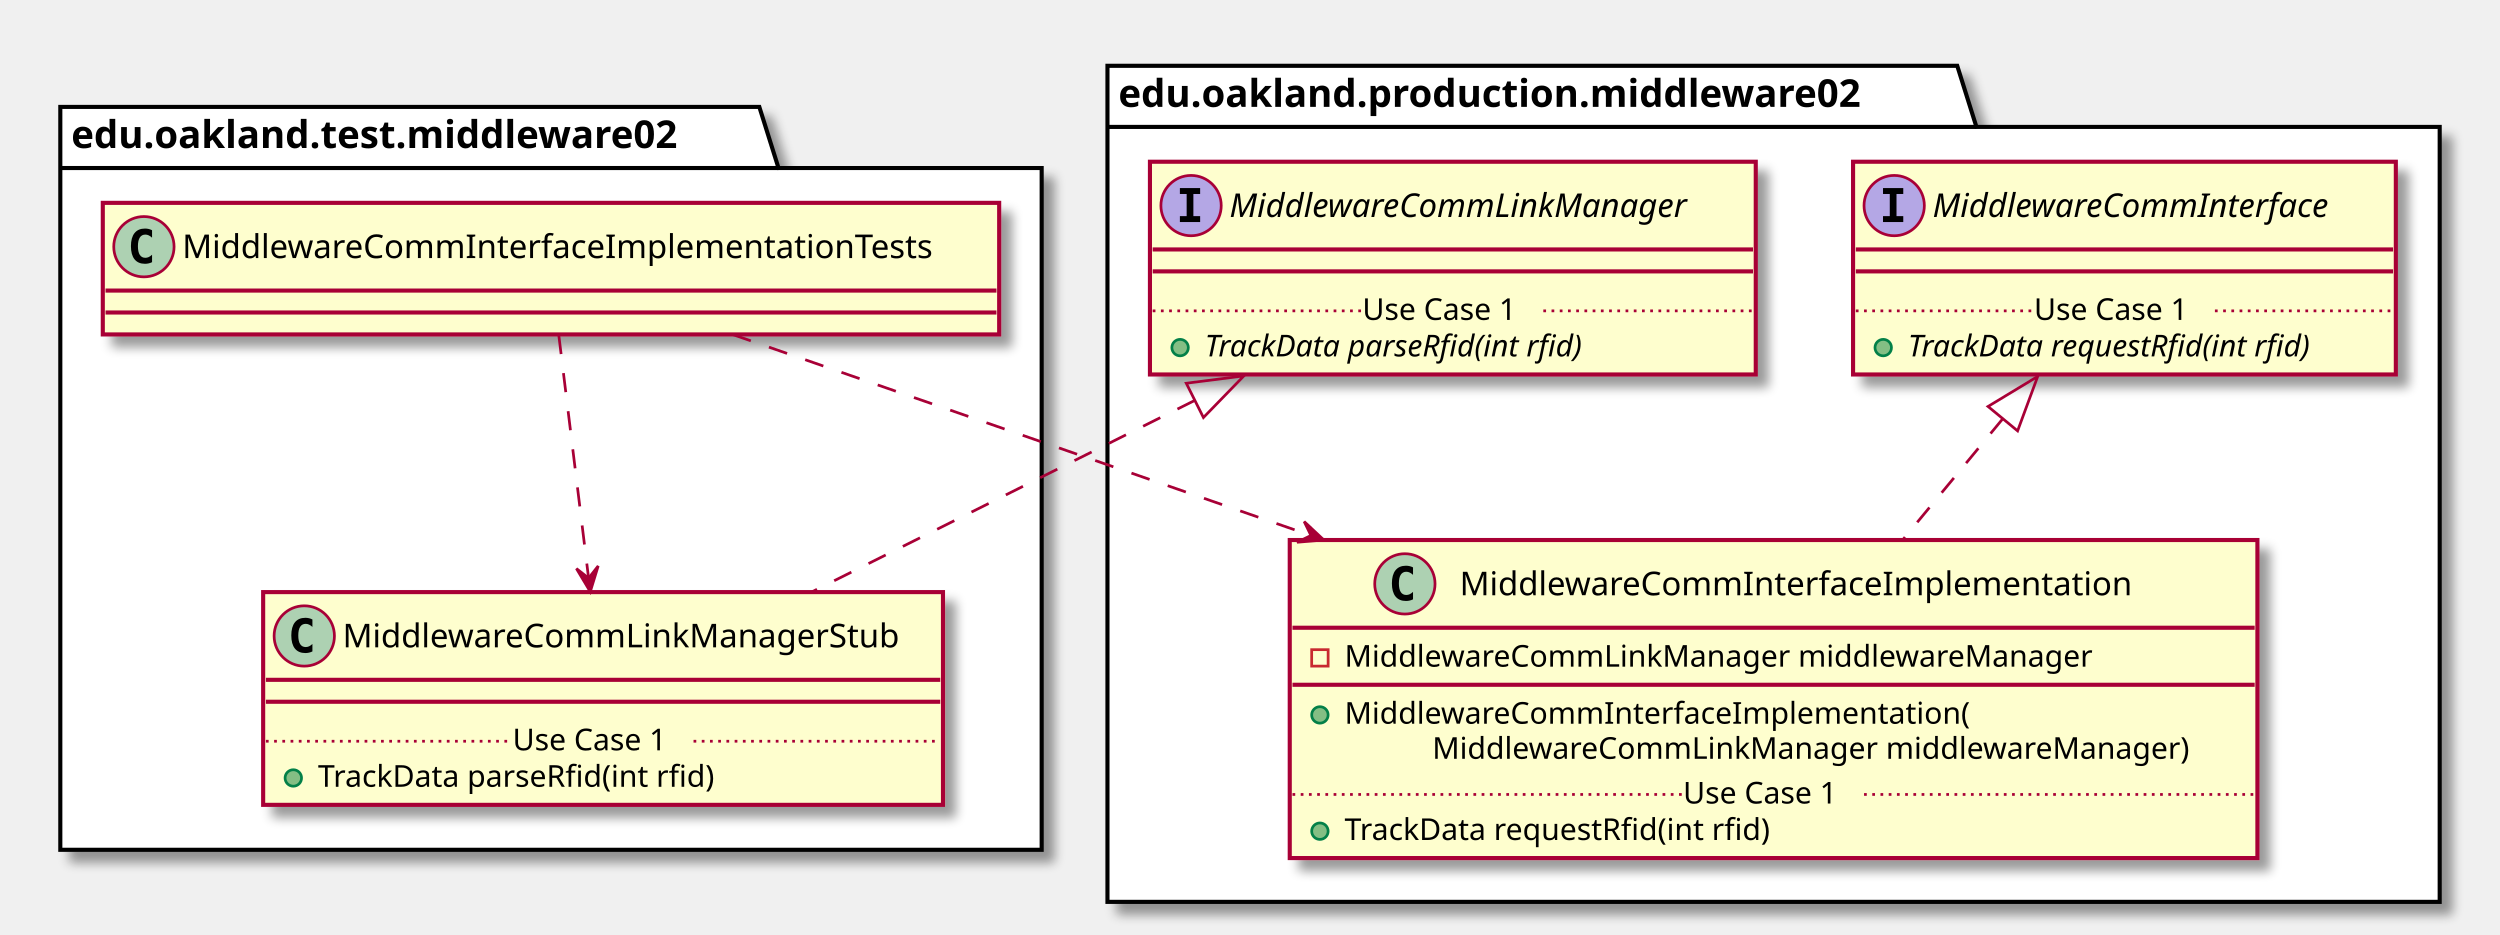
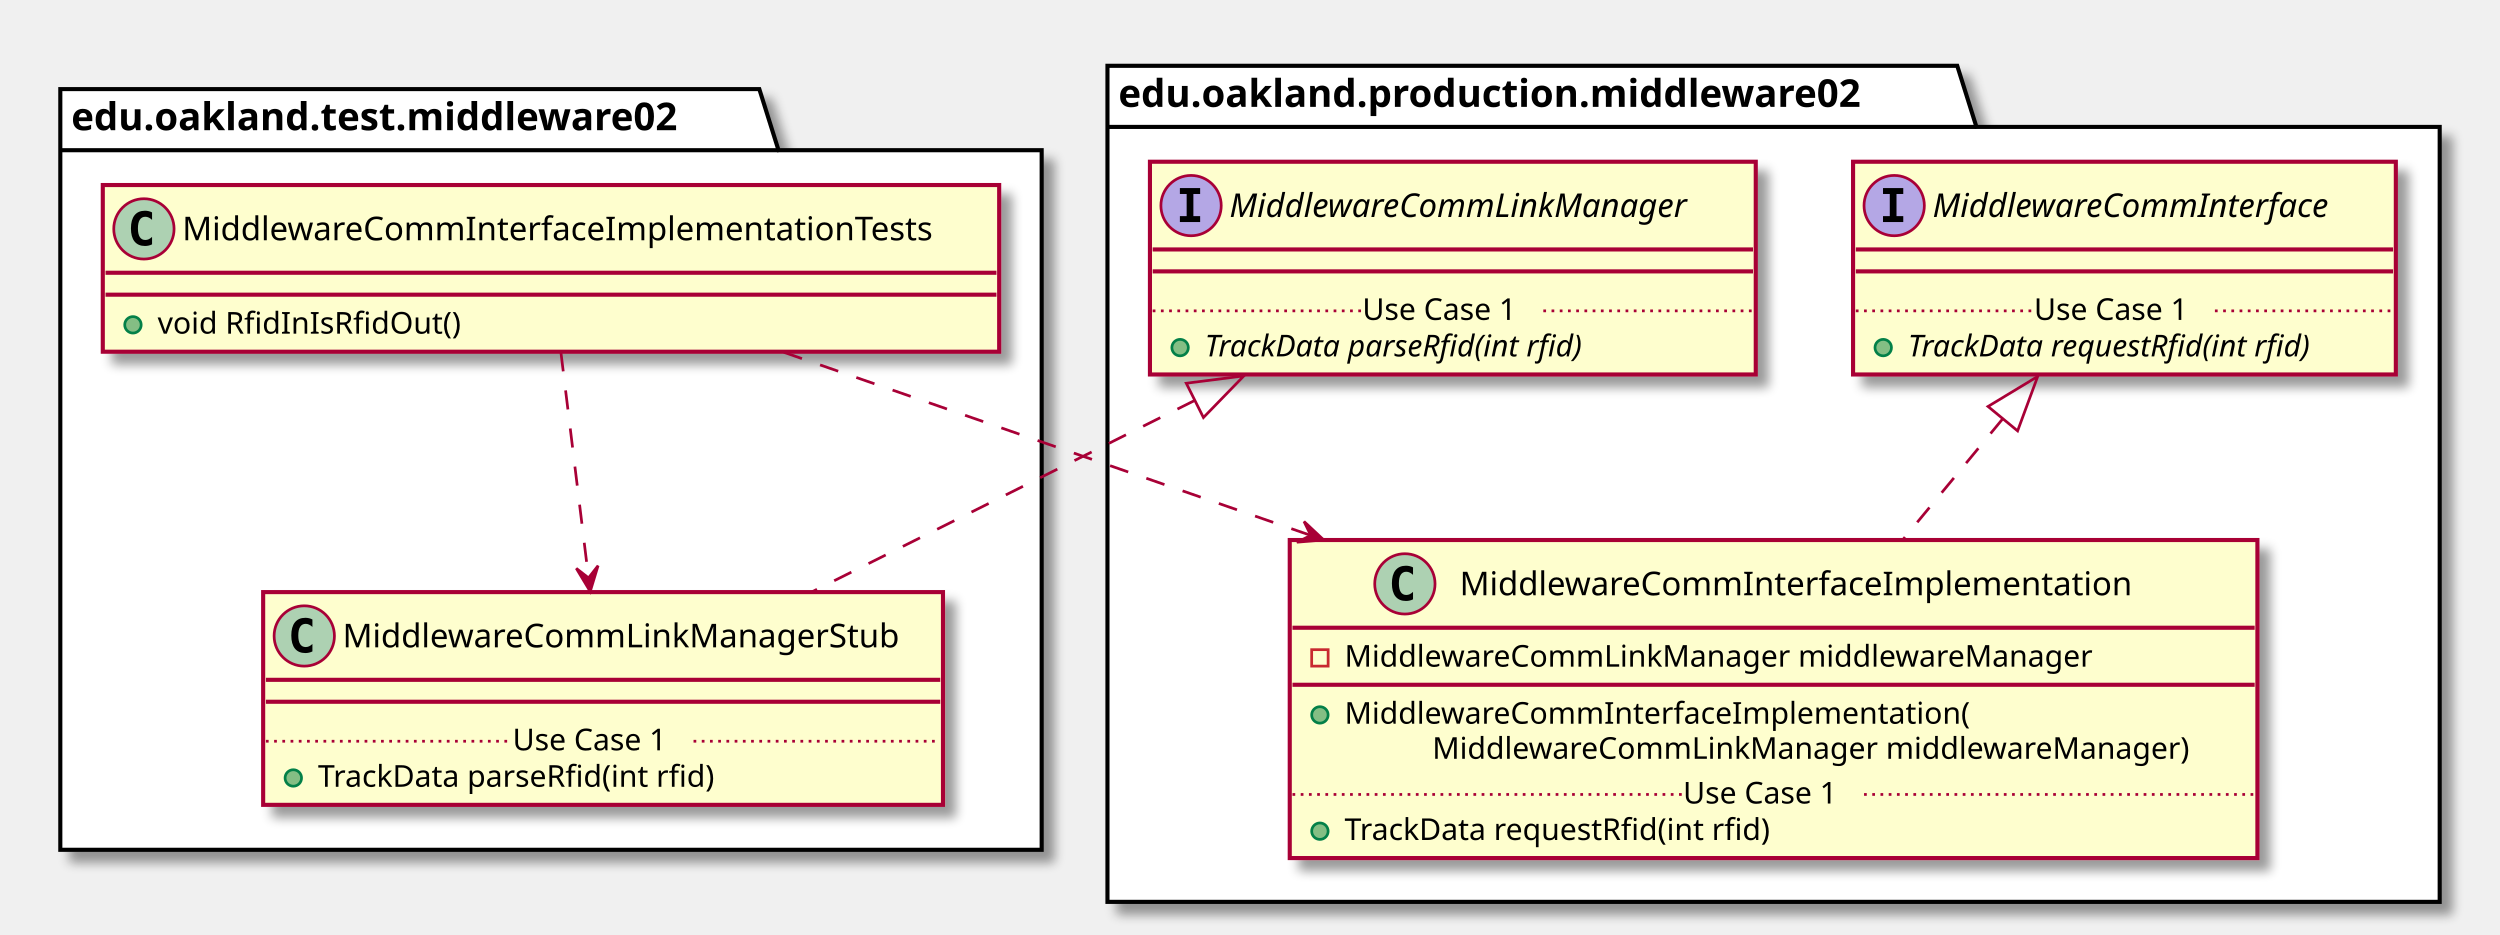
<svg xmlns="http://www.w3.org/2000/svg" contentScriptType="application/ecmascript" contentStyleType="text/css" height="341px" preserveAspectRatio="none" style="width:912px;height:341px;" version="1.1" viewBox="0 0 912 341" width="912px" zoomAndPan="magnify">
  <defs>
-     <filter height="300%" id="fuoxpdqnkdkit" width="300%" x="-1" y="-1">
+     <filter height="300%" id="fzii9538gwaj7" width="300%" x="-1" y="-1">
      <feGaussianBlur result="blurOut" stdDeviation="2.0" />
      <feColorMatrix in="blurOut" result="blurOut2" type="matrix" values="0 0 0 0 0 0 0 0 0 0 0 0 0 0 0 0 0 0 .4 0" />
      <feOffset dx="4.0" dy="4.0" in="blurOut2" result="blurOut3" />
      <feBlend in="SourceGraphic" in2="blurOut3" mode="normal" />
    </filter>
  </defs>
  <g>
-     <polygon fill="#FFFFFF" filter="url(#fuoxpdqnkdkit)" points="22,39,277,39,284,61.297,380,61.297,380,310,22,310,22,39" style="stroke: #000000; stroke-width: 1.5;" />
-     <line style="stroke: #000000; stroke-width: 1.5;" x1="22" x2="284" y1="61.297" y2="61.297" />
-     <text fill="#000000" font-family="sans-serif" font-size="14" font-weight="bold" lengthAdjust="spacingAndGlyphs" textLength="249" x="26" y="53.995">edu.oakland.test.middleware02</text>
-     <polygon fill="#FFFFFF" filter="url(#fuoxpdqnkdkit)" points="404,24,714,24,721,46.297,890,46.297,890,329,404,329,404,24" style="stroke: #000000; stroke-width: 1.5;" />
+     <polygon fill="#FFFFFF" filter="url(#fzii9538gwaj7)" points="22,32.5,277,32.5,284,54.797,380,54.797,380,310,22,310,22,32.5" style="stroke: #000000; stroke-width: 1.5;" />
+     <line style="stroke: #000000; stroke-width: 1.5;" x1="22" x2="284" y1="54.797" y2="54.797" />
+     <text fill="#000000" font-family="sans-serif" font-size="14" font-weight="bold" lengthAdjust="spacingAndGlyphs" textLength="249" x="26" y="47.495">edu.oakland.test.middleware02</text>
+     <polygon fill="#FFFFFF" filter="url(#fzii9538gwaj7)" points="404,24,714,24,721,46.297,890,46.297,890,329,404,329,404,24" style="stroke: #000000; stroke-width: 1.5;" />
    <line style="stroke: #000000; stroke-width: 1.5;" x1="404" x2="721" y1="46.297" y2="46.297" />
    <text fill="#000000" font-family="sans-serif" font-size="14" font-weight="bold" lengthAdjust="spacingAndGlyphs" textLength="304" x="408" y="38.995">edu.oakland.production.middleware02</text>
-     <rect fill="#FEFECE" filter="url(#fuoxpdqnkdkit)" height="48" id="MiddlewareCommInterfaceImplementationTests" style="stroke: #A80036; stroke-width: 1.5;" width="327" x="37.5" y="74" />
-     <ellipse cx="52.5" cy="90" fill="#ADD1B2" rx="11" ry="11" style="stroke: #A80036; stroke-width: 1.0;" />
-     <path d="M55.469,95.641 Q54.891,95.938 54.25,96.078 Q53.609,96.234 52.906,96.234 Q50.406,96.234 49.078,94.594 Q47.766,92.938 47.766,89.812 Q47.766,86.688 49.078,85.031 Q50.406,83.375 52.906,83.375 Q53.609,83.375 54.25,83.531 Q54.906,83.688 55.469,83.984 L55.469,86.703 Q54.844,86.125 54.25,85.859 Q53.656,85.578 53.031,85.578 Q51.688,85.578 51,86.656 Q50.312,87.719 50.312,89.812 Q50.312,91.906 51,92.984 Q51.688,94.047 53.031,94.047 Q53.656,94.047 54.25,93.781 Q54.844,93.5 55.469,92.922 L55.469,95.641 Z " />
-     <text fill="#000000" font-family="sans-serif" font-size="12" lengthAdjust="spacingAndGlyphs" textLength="295" x="66.5" y="94.154">MiddlewareCommInterfaceImplementationTests</text>
-     <line style="stroke: #A80036; stroke-width: 1.5;" x1="38.5" x2="363.5" y1="106" y2="106" />
-     <line style="stroke: #A80036; stroke-width: 1.5;" x1="38.5" x2="363.5" y1="114" y2="114" />
-     <rect fill="#FEFECE" filter="url(#fuoxpdqnkdkit)" height="77.609" id="MiddlewareCommLinkManagerStub" style="stroke: #A80036; stroke-width: 1.5;" width="248" x="96" y="216" />
+     <rect fill="#FEFECE" filter="url(#fzii9538gwaj7)" height="60.805" id="MiddlewareCommInterfaceImplementationTests" style="stroke: #A80036; stroke-width: 1.5;" width="327" x="37.5" y="67.5" />
+     <ellipse cx="52.5" cy="83.5" fill="#ADD1B2" rx="11" ry="11" style="stroke: #A80036; stroke-width: 1.0;" />
+     <path d="M55.469,89.141 Q54.891,89.438 54.25,89.578 Q53.609,89.734 52.906,89.734 Q50.406,89.734 49.078,88.094 Q47.766,86.438 47.766,83.312 Q47.766,80.188 49.078,78.531 Q50.406,76.875 52.906,76.875 Q53.609,76.875 54.25,77.031 Q54.906,77.188 55.469,77.484 L55.469,80.203 Q54.844,79.625 54.25,79.359 Q53.656,79.078 53.031,79.078 Q51.688,79.078 51,80.156 Q50.312,81.219 50.312,83.312 Q50.312,85.406 51,86.484 Q51.688,87.547 53.031,87.547 Q53.656,87.547 54.25,87.281 Q54.844,87 55.469,86.422 L55.469,89.141 Z " />
+     <text fill="#000000" font-family="sans-serif" font-size="12" lengthAdjust="spacingAndGlyphs" textLength="295" x="66.5" y="87.654">MiddlewareCommInterfaceImplementationTests</text>
+     <line style="stroke: #A80036; stroke-width: 1.5;" x1="38.5" x2="363.5" y1="99.5" y2="99.5" />
+     <line style="stroke: #A80036; stroke-width: 1.5;" x1="38.5" x2="363.5" y1="107.5" y2="107.5" />
+     <ellipse cx="48.5" cy="118.5" fill="#84BE84" rx="3" ry="3" style="stroke: #038048; stroke-width: 1.0;" />
+     <text fill="#000000" font-family="sans-serif" font-size="11" lengthAdjust="spacingAndGlyphs" textLength="117" x="57.5" y="121.71">void RfidInIsRfidOut()</text>
+     <rect fill="#FEFECE" filter="url(#fzii9538gwaj7)" height="77.609" id="MiddlewareCommLinkManagerStub" style="stroke: #A80036; stroke-width: 1.5;" width="248" x="96" y="216" />
    <ellipse cx="111" cy="232" fill="#ADD1B2" rx="11" ry="11" style="stroke: #A80036; stroke-width: 1.0;" />
    <path d="M113.969,237.641 Q113.391,237.938 112.75,238.078 Q112.109,238.234 111.406,238.234 Q108.906,238.234 107.578,236.594 Q106.266,234.938 106.266,231.812 Q106.266,228.688 107.578,227.031 Q108.906,225.375 111.406,225.375 Q112.109,225.375 112.75,225.531 Q113.406,225.688 113.969,225.984 L113.969,228.703 Q113.344,228.125 112.75,227.859 Q112.156,227.578 111.531,227.578 Q110.188,227.578 109.5,228.656 Q108.812,229.719 108.812,231.812 Q108.812,233.906 109.5,234.984 Q110.188,236.047 111.531,236.047 Q112.156,236.047 112.75,235.781 Q113.344,235.5 113.969,234.922 L113.969,237.641 Z " />
    <text fill="#000000" font-family="sans-serif" font-size="12" lengthAdjust="spacingAndGlyphs" textLength="216" x="125" y="236.154">MiddlewareCommLinkManagerStub</text>
    <line style="stroke: #A80036; stroke-width: 1.5;" x1="97" x2="343" y1="248" y2="248" />
    <line style="stroke: #A80036; stroke-width: 1.5;" x1="97" x2="343" y1="256" y2="256" />
    <ellipse cx="107" cy="283.805" fill="#84BE84" rx="3" ry="3" style="stroke: #038048; stroke-width: 1.0;" />
    <text fill="#000000" font-family="sans-serif" font-size="11" lengthAdjust="spacingAndGlyphs" textLength="160" x="116" y="287.015">TrackData parseRfid(int rfid)</text>
    <line style="stroke: #A80036; stroke-width: 1.0; stroke-dasharray: 1.0,2.0;" x1="97" x2="187" y1="270.402" y2="270.402" />
    <text fill="#000000" font-family="sans-serif" font-size="11" lengthAdjust="spacingAndGlyphs" textLength="66" x="187" y="273.71">Use Case 1</text>
    <line style="stroke: #A80036; stroke-width: 1.0; stroke-dasharray: 1.0,2.0;" x1="253" x2="343" y1="270.402" y2="270.402" />
-     <rect fill="#FEFECE" filter="url(#fuoxpdqnkdkit)" height="77.609" id="MiddlewareCommLinkManager" style="stroke: #A80036; stroke-width: 1.5;" width="221" x="419.5" y="59" />
+     <rect fill="#FEFECE" filter="url(#fzii9538gwaj7)" height="77.609" id="MiddlewareCommLinkManager" style="stroke: #A80036; stroke-width: 1.5;" width="221" x="419.5" y="59" />
    <ellipse cx="434.5" cy="75" fill="#B4A7E5" rx="11" ry="11" style="stroke: #A80036; stroke-width: 1.0;" />
    <path d="M430.422,70.766 L430.422,68.609 L437.812,68.609 L437.812,70.766 L435.344,70.766 L435.344,78.844 L437.812,78.844 L437.812,81 L430.422,81 L430.422,78.844 L432.891,78.844 L432.891,70.766 L430.422,70.766 Z " />
    <text fill="#000000" font-family="sans-serif" font-size="12" font-style="italic" lengthAdjust="spacingAndGlyphs" textLength="189" x="448.5" y="79.154">MiddlewareCommLinkManager</text>
    <line style="stroke: #A80036; stroke-width: 1.5;" x1="420.5" x2="639.5" y1="91" y2="91" />
    <line style="stroke: #A80036; stroke-width: 1.5;" x1="420.5" x2="639.5" y1="99" y2="99" />
    <ellipse cx="430.5" cy="126.805" fill="#84BE84" rx="3" ry="3" style="stroke: #038048; stroke-width: 1.0;" />
    <text fill="#000000" font-family="sans-serif" font-size="11" font-style="italic" lengthAdjust="spacingAndGlyphs" textLength="160" x="439.5" y="130.015">TrackData parseRfid(int rfid)</text>
    <line style="stroke: #A80036; stroke-width: 1.0; stroke-dasharray: 1.0,2.0;" x1="420.5" x2="497" y1="113.402" y2="113.402" />
    <text fill="#000000" font-family="sans-serif" font-size="11" lengthAdjust="spacingAndGlyphs" textLength="66" x="497" y="116.71">Use Case 1</text>
    <line style="stroke: #A80036; stroke-width: 1.0; stroke-dasharray: 1.0,2.0;" x1="563" x2="639.5" y1="113.402" y2="113.402" />
-     <rect fill="#FEFECE" filter="url(#fuoxpdqnkdkit)" height="116.023" id="MiddlewareCommInterfaceImplementation" style="stroke: #A80036; stroke-width: 1.5;" width="353" x="470.5" y="197" />
+     <rect fill="#FEFECE" filter="url(#fzii9538gwaj7)" height="116.023" id="MiddlewareCommInterfaceImplementation" style="stroke: #A80036; stroke-width: 1.5;" width="353" x="470.5" y="197" />
    <ellipse cx="512.5" cy="213" fill="#ADD1B2" rx="11" ry="11" style="stroke: #A80036; stroke-width: 1.0;" />
    <path d="M515.469,218.641 Q514.891,218.938 514.25,219.078 Q513.609,219.234 512.906,219.234 Q510.406,219.234 509.078,217.594 Q507.766,215.938 507.766,212.812 Q507.766,209.688 509.078,208.031 Q510.406,206.375 512.906,206.375 Q513.609,206.375 514.25,206.531 Q514.906,206.688 515.469,206.984 L515.469,209.703 Q514.844,209.125 514.25,208.859 Q513.656,208.578 513.031,208.578 Q511.688,208.578 511,209.656 Q510.312,210.719 510.312,212.812 Q510.312,214.906 511,215.984 Q511.688,217.047 513.031,217.047 Q513.656,217.047 514.25,216.781 Q514.844,216.5 515.469,215.922 L515.469,218.641 Z " />
    <text fill="#000000" font-family="sans-serif" font-size="12" lengthAdjust="spacingAndGlyphs" textLength="261" x="532.5" y="217.154">MiddlewareCommInterfaceImplementation</text>
    <line style="stroke: #A80036; stroke-width: 1.5;" x1="471.5" x2="822.5" y1="229" y2="229" />
    <rect fill="none" height="6" style="stroke: #C82930; stroke-width: 1.0;" width="6" x="478.5" y="237" />
    <text fill="#000000" font-family="sans-serif" font-size="11" lengthAdjust="spacingAndGlyphs" textLength="291" x="490.5" y="243.21">MiddlewareCommLinkManager middlewareManager</text>
    <line style="stroke: #A80036; stroke-width: 1.5;" x1="471.5" x2="822.5" y1="249.805" y2="249.805" />
    <ellipse cx="481.5" cy="260.805" fill="#84BE84" rx="3" ry="3" style="stroke: #038048; stroke-width: 1.0;" />
    <text fill="#000000" font-family="sans-serif" font-size="11" lengthAdjust="spacingAndGlyphs" textLength="243" x="490.5" y="264.015">MiddlewareCommInterfaceImplementation(</text>
    <text fill="#000000" font-family="sans-serif" font-size="11" lengthAdjust="spacingAndGlyphs" textLength="295" x="522.5" y="276.82">MiddlewareCommLinkManager middlewareManager)</text>
    <ellipse cx="481.5" cy="303.219" fill="#84BE84" rx="3" ry="3" style="stroke: #038048; stroke-width: 1.0;" />
    <text fill="#000000" font-family="sans-serif" font-size="11" lengthAdjust="spacingAndGlyphs" textLength="171" x="490.5" y="306.429">TrackData requestRfid(int rfid)</text>
    <line style="stroke: #A80036; stroke-width: 1.0; stroke-dasharray: 1.0,2.0;" x1="471.5" x2="614" y1="289.816" y2="289.816" />
    <text fill="#000000" font-family="sans-serif" font-size="11" lengthAdjust="spacingAndGlyphs" textLength="66" x="614" y="293.125">Use Case 1</text>
    <line style="stroke: #A80036; stroke-width: 1.0; stroke-dasharray: 1.0,2.0;" x1="680" x2="822.5" y1="289.816" y2="289.816" />
-     <rect fill="#FEFECE" filter="url(#fuoxpdqnkdkit)" height="77.609" id="MiddlewareCommInterface" style="stroke: #A80036; stroke-width: 1.5;" width="198" x="676" y="59" />
+     <rect fill="#FEFECE" filter="url(#fzii9538gwaj7)" height="77.609" id="MiddlewareCommInterface" style="stroke: #A80036; stroke-width: 1.5;" width="198" x="676" y="59" />
    <ellipse cx="691" cy="75" fill="#B4A7E5" rx="11" ry="11" style="stroke: #A80036; stroke-width: 1.0;" />
    <path d="M686.922,70.766 L686.922,68.609 L694.312,68.609 L694.312,70.766 L691.844,70.766 L691.844,78.844 L694.312,78.844 L694.312,81 L686.922,81 L686.922,78.844 L689.391,78.844 L689.391,70.766 L686.922,70.766 Z " />
    <text fill="#000000" font-family="sans-serif" font-size="12" font-style="italic" lengthAdjust="spacingAndGlyphs" textLength="166" x="705" y="79.154">MiddlewareCommInterface</text>
    <line style="stroke: #A80036; stroke-width: 1.5;" x1="677" x2="873" y1="91" y2="91" />
    <line style="stroke: #A80036; stroke-width: 1.5;" x1="677" x2="873" y1="99" y2="99" />
    <ellipse cx="687" cy="126.805" fill="#84BE84" rx="3" ry="3" style="stroke: #038048; stroke-width: 1.0;" />
    <text fill="#000000" font-family="sans-serif" font-size="11" font-style="italic" lengthAdjust="spacingAndGlyphs" textLength="171" x="696" y="130.015">TrackData requestRfid(int rfid)</text>
    <line style="stroke: #A80036; stroke-width: 1.0; stroke-dasharray: 1.0,2.0;" x1="677" x2="742" y1="113.402" y2="113.402" />
    <text fill="#000000" font-family="sans-serif" font-size="11" lengthAdjust="spacingAndGlyphs" textLength="66" x="742" y="116.71">Use Case 1</text>
    <line style="stroke: #A80036; stroke-width: 1.0; stroke-dasharray: 1.0,2.0;" x1="808" x2="873" y1="113.402" y2="113.402" />
    <path d="M435.79,146.1 C391.08,168.46 338.35,194.83 296.21,215.9 " fill="none" id="MiddlewareCommLinkManager&lt;-MiddlewareCommLinkManagerStub" style="stroke: #A80036; stroke-width: 1.0; stroke-dasharray: 7.0,7.0;" />
    <polygon fill="none" points="432.75,139.8,453.77,137.12,439.01,152.32,432.75,139.8" style="stroke: #A80036; stroke-width: 1.0;" />
-     <path d="M203.84,122.21 C206.7,145.5 211.17,181.95 214.68,210.61 " fill="none" id="MiddlewareCommInterfaceImplementationTests-&gt;MiddlewareCommLinkManagerStub" style="stroke: #A80036; stroke-width: 1.0; stroke-dasharray: 7.0,7.0;" />
-     <polygon fill="#A80036" points="215.33,215.87,218.22,206.455,214.729,210.906,210.278,207.416,215.33,215.87" style="stroke: #A80036; stroke-width: 1.0;" />
+     <path d="M204.62,128.52 C207.46,151.74 211.47,184.44 214.68,210.63 " fill="none" id="MiddlewareCommInterfaceImplementationTests-&gt;MiddlewareCommLinkManagerStub" style="stroke: #A80036; stroke-width: 1.0; stroke-dasharray: 7.0,7.0;" />
+     <polygon fill="#A80036" points="215.31,215.78,218.173,206.356,214.695,210.818,210.234,207.34,215.31,215.78" style="stroke: #A80036; stroke-width: 1.0;" />
    <path d="M730.61,152.76 C718.86,166.98 706.14,182.39 694.24,196.79 " fill="none" id="MiddlewareCommInterface&lt;-MiddlewareCommInterfaceImplementation" style="stroke: #A80036; stroke-width: 1.0; stroke-dasharray: 7.0,7.0;" />
    <polygon fill="none" points="725.23,148.28,743.36,137.31,736.02,157.19,725.23,148.28" style="stroke: #A80036; stroke-width: 1.0;" />
-     <path d="M267.29,122.04 C322.85,141.35 404.66,169.78 478.13,195.31 " fill="none" id="MiddlewareCommInterfaceImplementationTests-&gt;MiddlewareCommInterfaceImplementation" style="stroke: #A80036; stroke-width: 1.0; stroke-dasharray: 7.0,7.0;" />
-     <polygon fill="#A80036" points="482.95,196.99,475.761,190.258,478.227,195.349,473.136,197.815,482.95,196.99" style="stroke: #A80036; stroke-width: 1.0;" />
+     <path d="M285.94,128.52 C340.13,147.35 412.25,172.42 477.79,195.19 " fill="none" id="MiddlewareCommInterfaceImplementationTests-&gt;MiddlewareCommInterfaceImplementation" style="stroke: #A80036; stroke-width: 1.0; stroke-dasharray: 7.0,7.0;" />
+     <polygon fill="#A80036" points="482.9,196.97,475.711,190.238,478.177,195.329,473.086,197.795,482.9,196.97" style="stroke: #A80036; stroke-width: 1.0;" />
  </g>
</svg>
